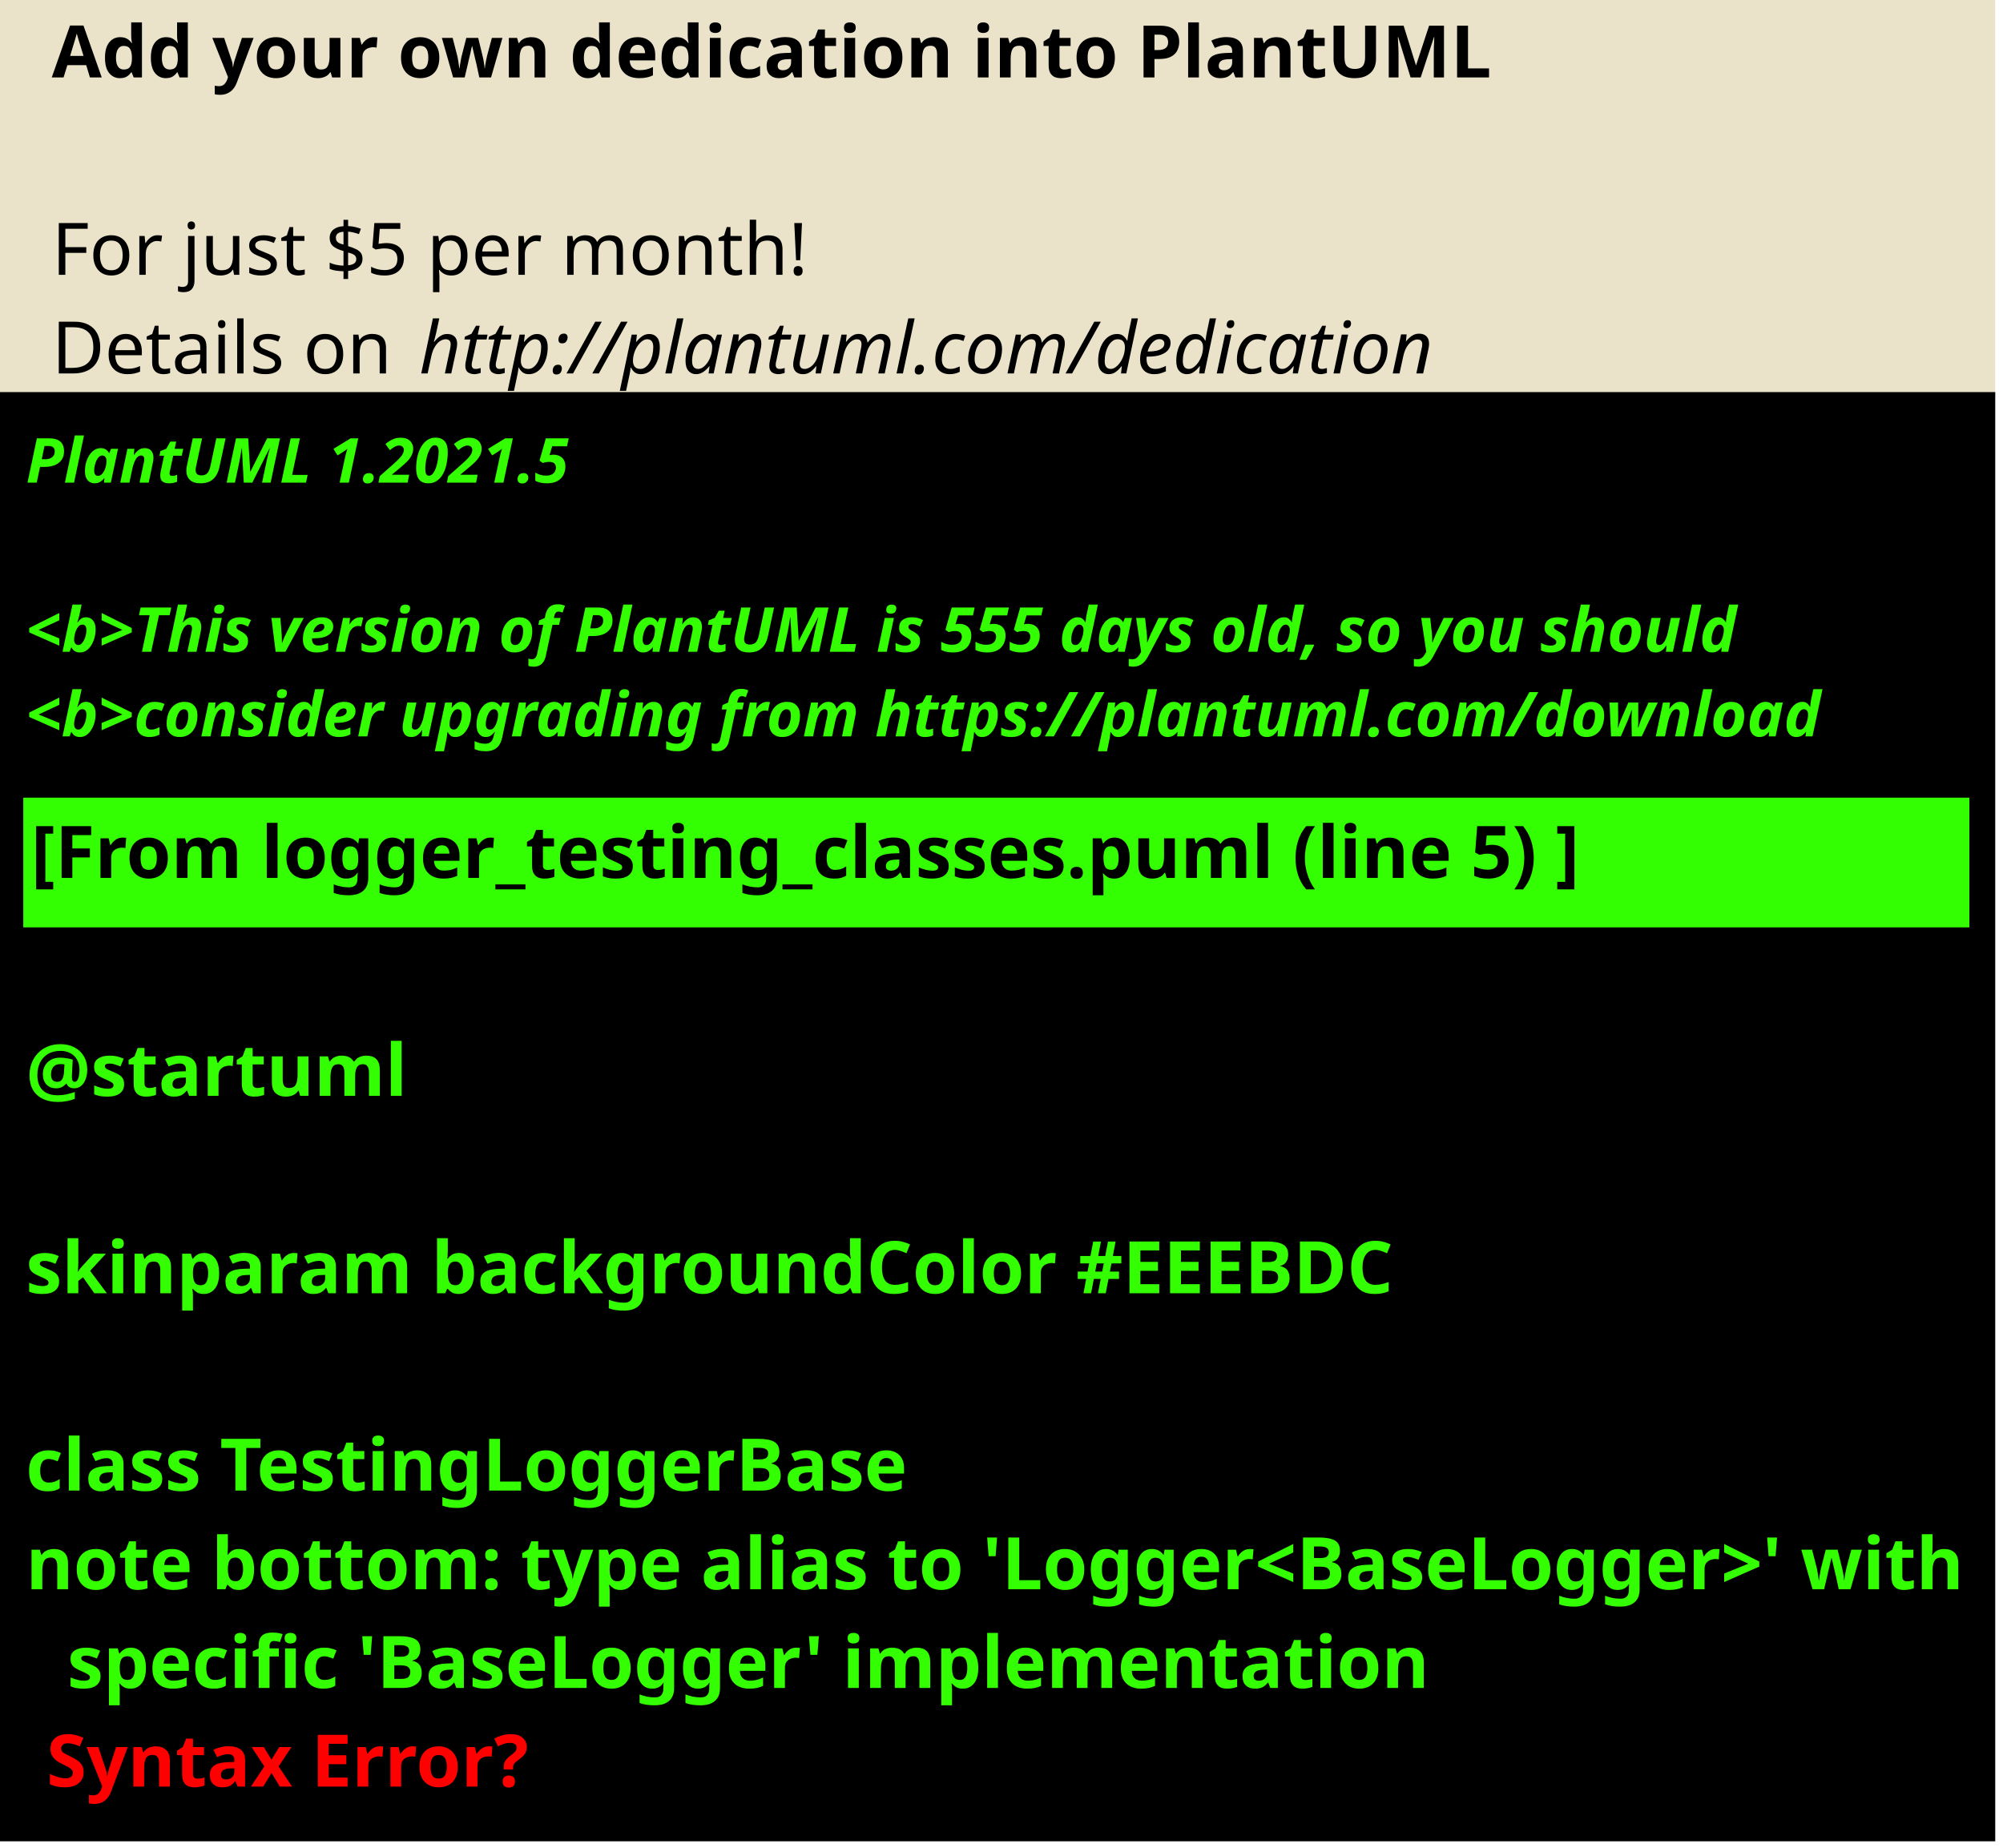
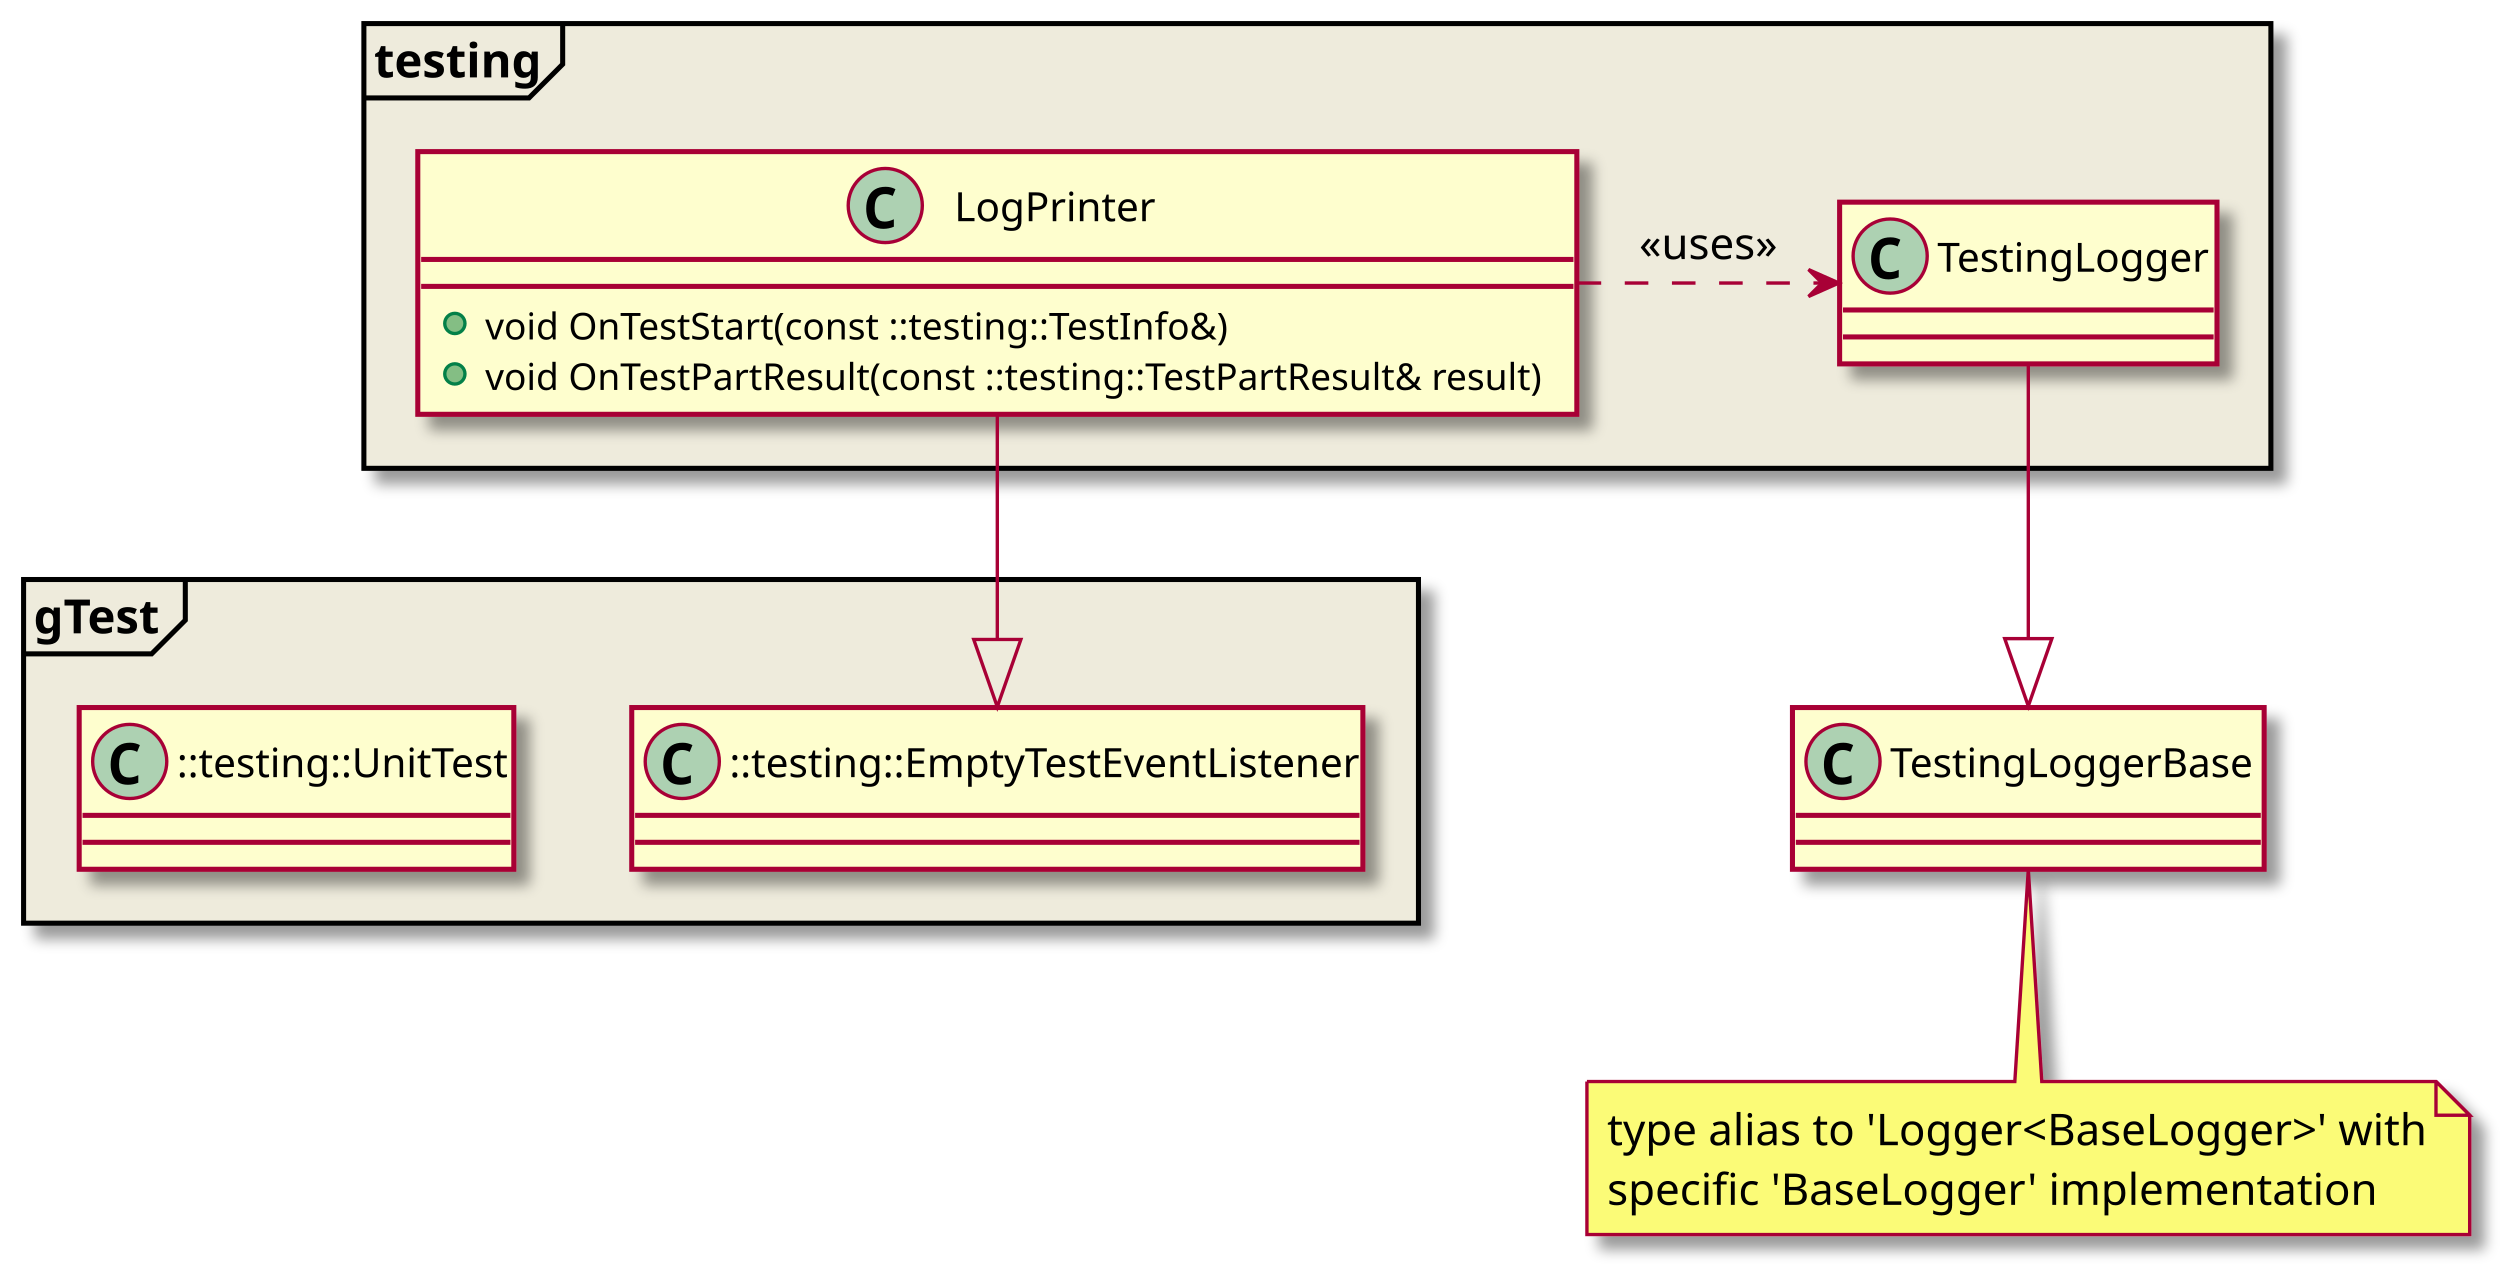
- <svg xmlns="http://www.w3.org/2000/svg" xmlns:xlink="http://www.w3.org/1999/xlink" contentScriptType="application/ecmascript" contentStyleType="text/css" height="357px" preserveAspectRatio="none" style="width:387px;height:357px;background:#000000;" version="1.1" viewBox="0 0 387 357" width="387px" zoomAndPan="magnify">
-   <defs />
+ <svg xmlns="http://www.w3.org/2000/svg" contentScriptType="application/ecmascript" contentStyleType="text/css" height="375px" preserveAspectRatio="none" style="width:742px;height:375px;background:#EEEBDC;" version="1.1" viewBox="0 0 742 375" width="742px" zoomAndPan="magnify">
+   <defs>
+     <filter height="300%" id="fpvaj5g2cguns" width="300%" x="-1" y="-1">
+       <feGaussianBlur result="blurOut" stdDeviation="2.0" />
+       <feColorMatrix in="blurOut" result="blurOut2" type="matrix" values="0 0 0 0 0 0 0 0 0 0 0 0 0 0 0 0 0 0 .4 0" />
+       <feOffset dx="4.0" dy="4.0" in="blurOut2" result="blurOut3" />
+       <feBlend in="SourceGraphic" in2="blurOut3" mode="normal" />
+     </filter>
+   </defs>
  <g>
-     <rect fill="#192708" height="1" style="stroke:#192708;stroke-width:1.0;" width="1" x="0" y="0" />
-     <rect fill="#EAE2C9" height="76.272" style="stroke:#EAE2C9;stroke-width:1.0;" width="385" x="0" y="0" />
-     <text fill="#000000" font-family="sans-serif" font-size="14" font-weight="bold" lengthAdjust="spacing" textLength="279" x="10" y="14.966">Add your own dedication into PlantUML</text>
-     <text fill="#000000" font-family="sans-serif" font-size="14" lengthAdjust="spacing" textLength="0" x="14" y="34.034" />
-     <text fill="#000000" font-family="sans-serif" font-size="14" lengthAdjust="spacing" textLength="149" x="10" y="53.102">For just $5 per month!</text>
-     <text fill="#000000" font-family="sans-serif" font-size="14" lengthAdjust="spacing" textLength="67" x="10" y="72.17">Details on</text>
-     <a href="http://plantuml.com/dedication" target="" title="http://plantuml.com/dedication" xlink:actuate="onRequest" xlink:href="http://plantuml.com/dedication" xlink:show="new" xlink:title="http://plantuml.com/dedication" xlink:type="simple">
-       <text fill="#000000" font-family="sans-serif" font-size="14" font-style="italic" lengthAdjust="spacing" textLength="198" x="81" y="72.17">http://plantuml.com/dedication</text>
-     </a>
-     <rect fill="#000000" height="279.056" style="stroke:#000000;stroke-width:1.0;" width="385" x="0" y="76.272" />
-     <text fill="#33FF02" font-family="sans-serif" font-size="12" font-style="italic" font-weight="bold" lengthAdjust="spacing" textLength="106" x="5" y="93.272">PlantUML 1.2021.5</text>
-     <text fill="#33FF02" font-family="sans-serif" font-size="12" font-style="italic" font-weight="bold" lengthAdjust="spacing" textLength="0" x="8" y="109.616" />
-     <text fill="#33FF02" font-family="sans-serif" font-size="12" font-style="italic" font-weight="bold" lengthAdjust="spacing" textLength="331" x="5" y="125.96">&lt;b&gt;This version of PlantUML is 555 days old, so you should</text>
-     <text fill="#33FF02" font-family="sans-serif" font-size="12" font-style="italic" font-weight="bold" lengthAdjust="spacing" textLength="346" x="5" y="142.304">&lt;b&gt;consider upgrading from https://plantuml.com/download</text>
-     <rect fill="#33FF02" height="24.068" style="stroke:#33FF02;stroke-width:1.0;" width="375" x="5" y="154.648" />
-     <text fill="#000000" font-family="sans-serif" font-size="14" font-weight="bold" lengthAdjust="spacing" textLength="300" x="6" y="169.648">[From logger_testing_classes.puml (line 5) ]</text>
-     <text fill="#33FF02" font-family="sans-serif" font-size="14" font-weight="bold" lengthAdjust="spacing" textLength="0" x="9" y="192.716" />
-     <text fill="#33FF02" font-family="sans-serif" font-size="14" font-weight="bold" lengthAdjust="spacing" textLength="73" x="5" y="211.784">@startuml</text>
-     <text fill="#33FF02" font-family="sans-serif" font-size="14" font-weight="bold" lengthAdjust="spacing" textLength="0" x="9" y="230.852" />
-     <text fill="#33FF02" font-family="sans-serif" font-size="14" font-weight="bold" lengthAdjust="spacing" textLength="264" x="5" y="249.92">skinparam backgroundColor #EEEBDC</text>
-     <text fill="#33FF02" font-family="sans-serif" font-size="14" font-weight="bold" lengthAdjust="spacing" textLength="0" x="9" y="268.988" />
-     <text fill="#33FF02" font-family="sans-serif" font-size="14" font-weight="bold" lengthAdjust="spacing" textLength="169" x="5" y="288.056">class TestingLoggerBase</text>
-     <text fill="#33FF02" font-family="sans-serif" font-size="14" font-weight="bold" lengthAdjust="spacing" textLength="375" x="5" y="307.123">note bottom: type alias to 'Logger&lt;BaseLogger&gt;' with</text>
-     <text fill="#33FF02" font-family="sans-serif" font-size="14" font-weight="bold" lengthAdjust="spacing" text-decoration="wavy underline" textLength="260" x="13" y="326.192">specific 'BaseLogger' implementation</text>
-     <text fill="#FF0000" font-family="sans-serif" font-size="14" font-weight="bold" lengthAdjust="spacing" textLength="93" x="9" y="345.259">Syntax Error?</text>
+     <rect fill="#EEEBDC" filter="url(#fpvaj5g2cguns)" height="132" style="stroke:#000000;stroke-width:1.5;" width="566" x="108" y="7" />
+     <path d="M167,7 L167,19.068 L157,29.068 L108,29.068 " fill="none" style="stroke:#000000;stroke-width:1.5;" />
+     <text fill="#000000" font-family="sans-serif" font-size="14" font-weight="bold" lengthAdjust="spacing" textLength="49" x="111" y="22.966">testing</text>
+     <rect fill="#EEEBDC" filter="url(#fpvaj5g2cguns)" height="102" style="stroke:#000000;stroke-width:1.5;" width="414" x="7" y="172" />
+     <path d="M55,172 L55,184.068 L45,194.068 L7,194.068 " fill="none" style="stroke:#000000;stroke-width:1.5;" />
+     <text fill="#000000" font-family="sans-serif" font-size="14" font-weight="bold" lengthAdjust="spacing" textLength="38" x="10" y="187.966">gTest</text>
+     <rect codeLine="6" fill="#FEFECE" filter="url(#fpvaj5g2cguns)" height="48" id="TestingLogger" style="stroke:#A80036;stroke-width:1.5;" width="112" x="546" y="60" />
+     <ellipse cx="561" cy="76" fill="#ADD1B2" rx="11" ry="11" style="stroke:#A80036;stroke-width:1.0;" />
+     <path d="M560.469,82.922 Q558.719,82.922 557.578,82.188 Q556.453,81.438 555.891,80.094 Q555.344,78.734 555.344,76.938 Q555.344,74.906 556,73.453 Q556.656,72 557.938,71.219 Q559.219,70.438 561.094,70.438 Q561.984,70.438 562.656,70.625 Q563.328,70.797 564.016,71.141 L563.203,73.156 Q562.578,72.844 562.031,72.719 Q561.5,72.594 561.016,72.594 Q559.844,72.594 559.141,73.125 Q558.438,73.656 558.141,74.609 Q557.844,75.562 557.844,76.828 Q557.844,78.844 558.562,79.812 Q559.281,80.766 560.875,80.766 Q561.469,80.766 562.094,80.609 Q562.719,80.453 563.547,80.078 L563.547,82.297 Q562.812,82.609 562.016,82.766 Q561.234,82.922 560.469,82.922 Z " fill="#000000" />
+     <text fill="#000000" font-family="sans-serif" font-size="12" lengthAdjust="spacing" textLength="80" x="575" y="80.656">TestingLogger</text>
+     <line style="stroke:#A80036;stroke-width:1.5;" x1="547" x2="657" y1="92" y2="92" />
+     <line style="stroke:#A80036;stroke-width:1.5;" x1="547" x2="657" y1="100" y2="100" />
+     <rect codeLine="8" fill="#FEFECE" filter="url(#fpvaj5g2cguns)" height="77.964" id="LogPrinter" style="stroke:#A80036;stroke-width:1.5;" width="344" x="124" y="45" />
+     <ellipse cx="262.75" cy="61" fill="#ADD1B2" rx="11" ry="11" style="stroke:#A80036;stroke-width:1.0;" />
+     <path d="M262.219,67.922 Q260.469,67.922 259.328,67.188 Q258.203,66.438 257.641,65.094 Q257.094,63.734 257.094,61.938 Q257.094,59.906 257.75,58.453 Q258.406,57 259.688,56.219 Q260.969,55.438 262.844,55.438 Q263.734,55.438 264.406,55.625 Q265.078,55.797 265.766,56.141 L264.953,58.156 Q264.328,57.844 263.781,57.719 Q263.25,57.594 262.766,57.594 Q261.594,57.594 260.891,58.125 Q260.188,58.656 259.891,59.609 Q259.594,60.562 259.594,61.828 Q259.594,63.844 260.312,64.812 Q261.031,65.766 262.625,65.766 Q263.219,65.766 263.844,65.609 Q264.469,65.453 265.297,65.078 L265.297,67.297 Q264.562,67.609 263.766,67.766 Q262.984,67.922 262.219,67.922 Z " fill="#000000" />
+     <text fill="#000000" font-family="sans-serif" font-size="12" lengthAdjust="spacing" textLength="58" x="283.25" y="65.656">LogPrinter</text>
+     <line style="stroke:#A80036;stroke-width:1.5;" x1="125" x2="467" y1="77" y2="77" />
+     <line style="stroke:#A80036;stroke-width:1.5;" x1="125" x2="467" y1="85" y2="85" />
+     <ellipse cx="135" cy="96" fill="#84BE84" rx="3" ry="3" style="stroke:#038048;stroke-width:1.0;" />
+     <text fill="#000000" font-family="sans-serif" font-size="11" lengthAdjust="spacing" textLength="224" x="144" y="100.759">void OnTestStart(const ::testing::TestInfo&amp;)</text>
+     <ellipse cx="135" cy="110.982" fill="#84BE84" rx="3" ry="3" style="stroke:#038048;stroke-width:1.0;" />
+     <text fill="#000000" font-family="sans-serif" font-size="11" lengthAdjust="spacing" textLength="318" x="144" y="115.741">void OnTestPartResult(const ::testing::TestPartResult&amp; result)</text>
+     <rect codeLine="15" fill="#FEFECE" filter="url(#fpvaj5g2cguns)" height="48" id="::testing::EmptyTestEventListener" style="stroke:#A80036;stroke-width:1.5;" width="217" x="187.5" y="210" />
+     <ellipse cx="202.5" cy="226" fill="#ADD1B2" rx="11" ry="11" style="stroke:#A80036;stroke-width:1.0;" />
+     <path d="M201.969,232.922 Q200.219,232.922 199.078,232.188 Q197.953,231.438 197.391,230.094 Q196.844,228.734 196.844,226.938 Q196.844,224.906 197.5,223.453 Q198.156,222 199.438,221.219 Q200.719,220.438 202.594,220.438 Q203.484,220.438 204.156,220.625 Q204.828,220.797 205.516,221.141 L204.703,223.156 Q204.078,222.844 203.531,222.719 Q203,222.594 202.516,222.594 Q201.344,222.594 200.641,223.125 Q199.938,223.656 199.641,224.609 Q199.344,225.562 199.344,226.828 Q199.344,228.844 200.062,229.812 Q200.781,230.766 202.375,230.766 Q202.969,230.766 203.594,230.609 Q204.219,230.453 205.047,230.078 L205.047,232.297 Q204.312,232.609 203.516,232.766 Q202.734,232.922 201.969,232.922 Z " fill="#000000" />
+     <text fill="#000000" font-family="sans-serif" font-size="12" lengthAdjust="spacing" textLength="185" x="216.5" y="230.656">::testing::EmptyTestEventListener</text>
+     <line style="stroke:#A80036;stroke-width:1.5;" x1="188.5" x2="403.5" y1="242" y2="242" />
+     <line style="stroke:#A80036;stroke-width:1.5;" x1="188.5" x2="403.5" y1="250" y2="250" />
+     <rect codeLine="17" fill="#FEFECE" filter="url(#fpvaj5g2cguns)" height="48" id="::testing::UnitTest" style="stroke:#A80036;stroke-width:1.5;" width="129" x="23.5" y="210" />
+     <ellipse cx="38.5" cy="226" fill="#ADD1B2" rx="11" ry="11" style="stroke:#A80036;stroke-width:1.0;" />
+     <path d="M37.969,232.922 Q36.219,232.922 35.078,232.188 Q33.953,231.438 33.391,230.094 Q32.844,228.734 32.844,226.938 Q32.844,224.906 33.5,223.453 Q34.156,222 35.438,221.219 Q36.719,220.438 38.594,220.438 Q39.484,220.438 40.156,220.625 Q40.828,220.797 41.516,221.141 L40.703,223.156 Q40.078,222.844 39.531,222.719 Q39,222.594 38.516,222.594 Q37.344,222.594 36.641,223.125 Q35.938,223.656 35.641,224.609 Q35.344,225.562 35.344,226.828 Q35.344,228.844 36.062,229.812 Q36.781,230.766 38.375,230.766 Q38.969,230.766 39.594,230.609 Q40.219,230.453 41.047,230.078 L41.047,232.297 Q40.312,232.609 39.516,232.766 Q38.734,232.922 37.969,232.922 Z " fill="#000000" />
+     <text fill="#000000" font-family="sans-serif" font-size="12" lengthAdjust="spacing" textLength="97" x="52.5" y="230.656">::testing::UnitTest</text>
+     <line style="stroke:#A80036;stroke-width:1.5;" x1="24.5" x2="151.5" y1="242" y2="242" />
+     <line style="stroke:#A80036;stroke-width:1.5;" x1="24.5" x2="151.5" y1="250" y2="250" />
+     <rect codeLine="2" fill="#FEFECE" filter="url(#fpvaj5g2cguns)" height="48" id="TestingLoggerBase" style="stroke:#A80036;stroke-width:1.5;" width="140" x="532" y="210" />
+     <ellipse cx="547" cy="226" fill="#ADD1B2" rx="11" ry="11" style="stroke:#A80036;stroke-width:1.0;" />
+     <path d="M546.469,232.922 Q544.719,232.922 543.578,232.188 Q542.453,231.438 541.891,230.094 Q541.344,228.734 541.344,226.938 Q541.344,224.906 542,223.453 Q542.656,222 543.938,221.219 Q545.219,220.438 547.094,220.438 Q547.984,220.438 548.656,220.625 Q549.328,220.797 550.016,221.141 L549.203,223.156 Q548.578,222.844 548.031,222.719 Q547.5,222.594 547.016,222.594 Q545.844,222.594 545.141,223.125 Q544.438,223.656 544.141,224.609 Q543.844,225.562 543.844,226.828 Q543.844,228.844 544.562,229.812 Q545.281,230.766 546.875,230.766 Q547.469,230.766 548.094,230.609 Q548.719,230.453 549.547,230.078 L549.547,232.297 Q548.812,232.609 548.016,232.766 Q547.234,232.922 546.469,232.922 Z " fill="#000000" />
+     <text fill="#000000" font-family="sans-serif" font-size="12" lengthAdjust="spacing" textLength="108" x="561" y="230.656">TestingLoggerBase</text>
+     <line style="stroke:#A80036;stroke-width:1.5;" x1="533" x2="671" y1="242" y2="242" />
+     <line style="stroke:#A80036;stroke-width:1.5;" x1="533" x2="671" y1="250" y2="250" />
+     <path d="M471,321 L471,366.412 A0,0 0 0 0 471,366.412 L733,366.412 A0,0 0 0 0 733,366.412 L733,331 L723,321 L606,321 L602,258.06 L598,321 L471,321 A0,0 0 0 0 471,321 " fill="#FBFB77" filter="url(#fpvaj5g2cguns)" style="stroke:#A80036;stroke-width:1.0;" />
+     <path d="M723,321 L723,331 L733,331 L723,321 " fill="#FBFB77" style="stroke:#A80036;stroke-width:1.0;" />
+     <text fill="#000000" font-family="sans-serif" font-size="13" lengthAdjust="spacing" textLength="238" x="477" y="339.897">type alias to 'Logger&lt;BaseLogger&gt;' with</text>
+     <text fill="#000000" font-family="sans-serif" font-size="13" lengthAdjust="spacing" textLength="222" x="477" y="357.603">specific 'BaseLogger' implementation</text>
+     <path codeLine="21" d="M602,108.12 C602,129.83 602,162.85 602,189.48 " fill="none" id="TestingLogger-to-TestingLoggerBase" style="stroke:#A80036;stroke-width:1.0;" />
+     <polygon fill="none" points="609,189.55,602,209.55,595,189.55,609,189.55" style="stroke:#A80036;stroke-width:1.0;" />
+     <path codeLine="22" d="M468.23,84 C494.15,84 519.32,84 540.7,84 " fill="none" id="LogPrinter-to-TestingLogger" style="stroke:#A80036;stroke-width:1.0;stroke-dasharray:7.0,7.0;" />
+     <polygon fill="#A80036" points="545.77,84,536.77,80,540.77,84,536.77,88,545.77,84" style="stroke:#A80036;stroke-width:1.0;" />
+     <text fill="#000000" font-family="sans-serif" font-size="13" lengthAdjust="spacing" textLength="41" x="486.5" y="76.897">«uses»</text>
+     <path codeLine="23" d="M296,123.11 C296,143.45 296,168.57 296,189.65 " fill="none" id="LogPrinter-to-::testing::EmptyTestEventListener" style="stroke:#A80036;stroke-width:1.0;" />
+     <polygon fill="none" points="303,189.79,296,209.79,289,189.79,303,189.79" style="stroke:#A80036;stroke-width:1.0;" />
  </g>
</svg>
